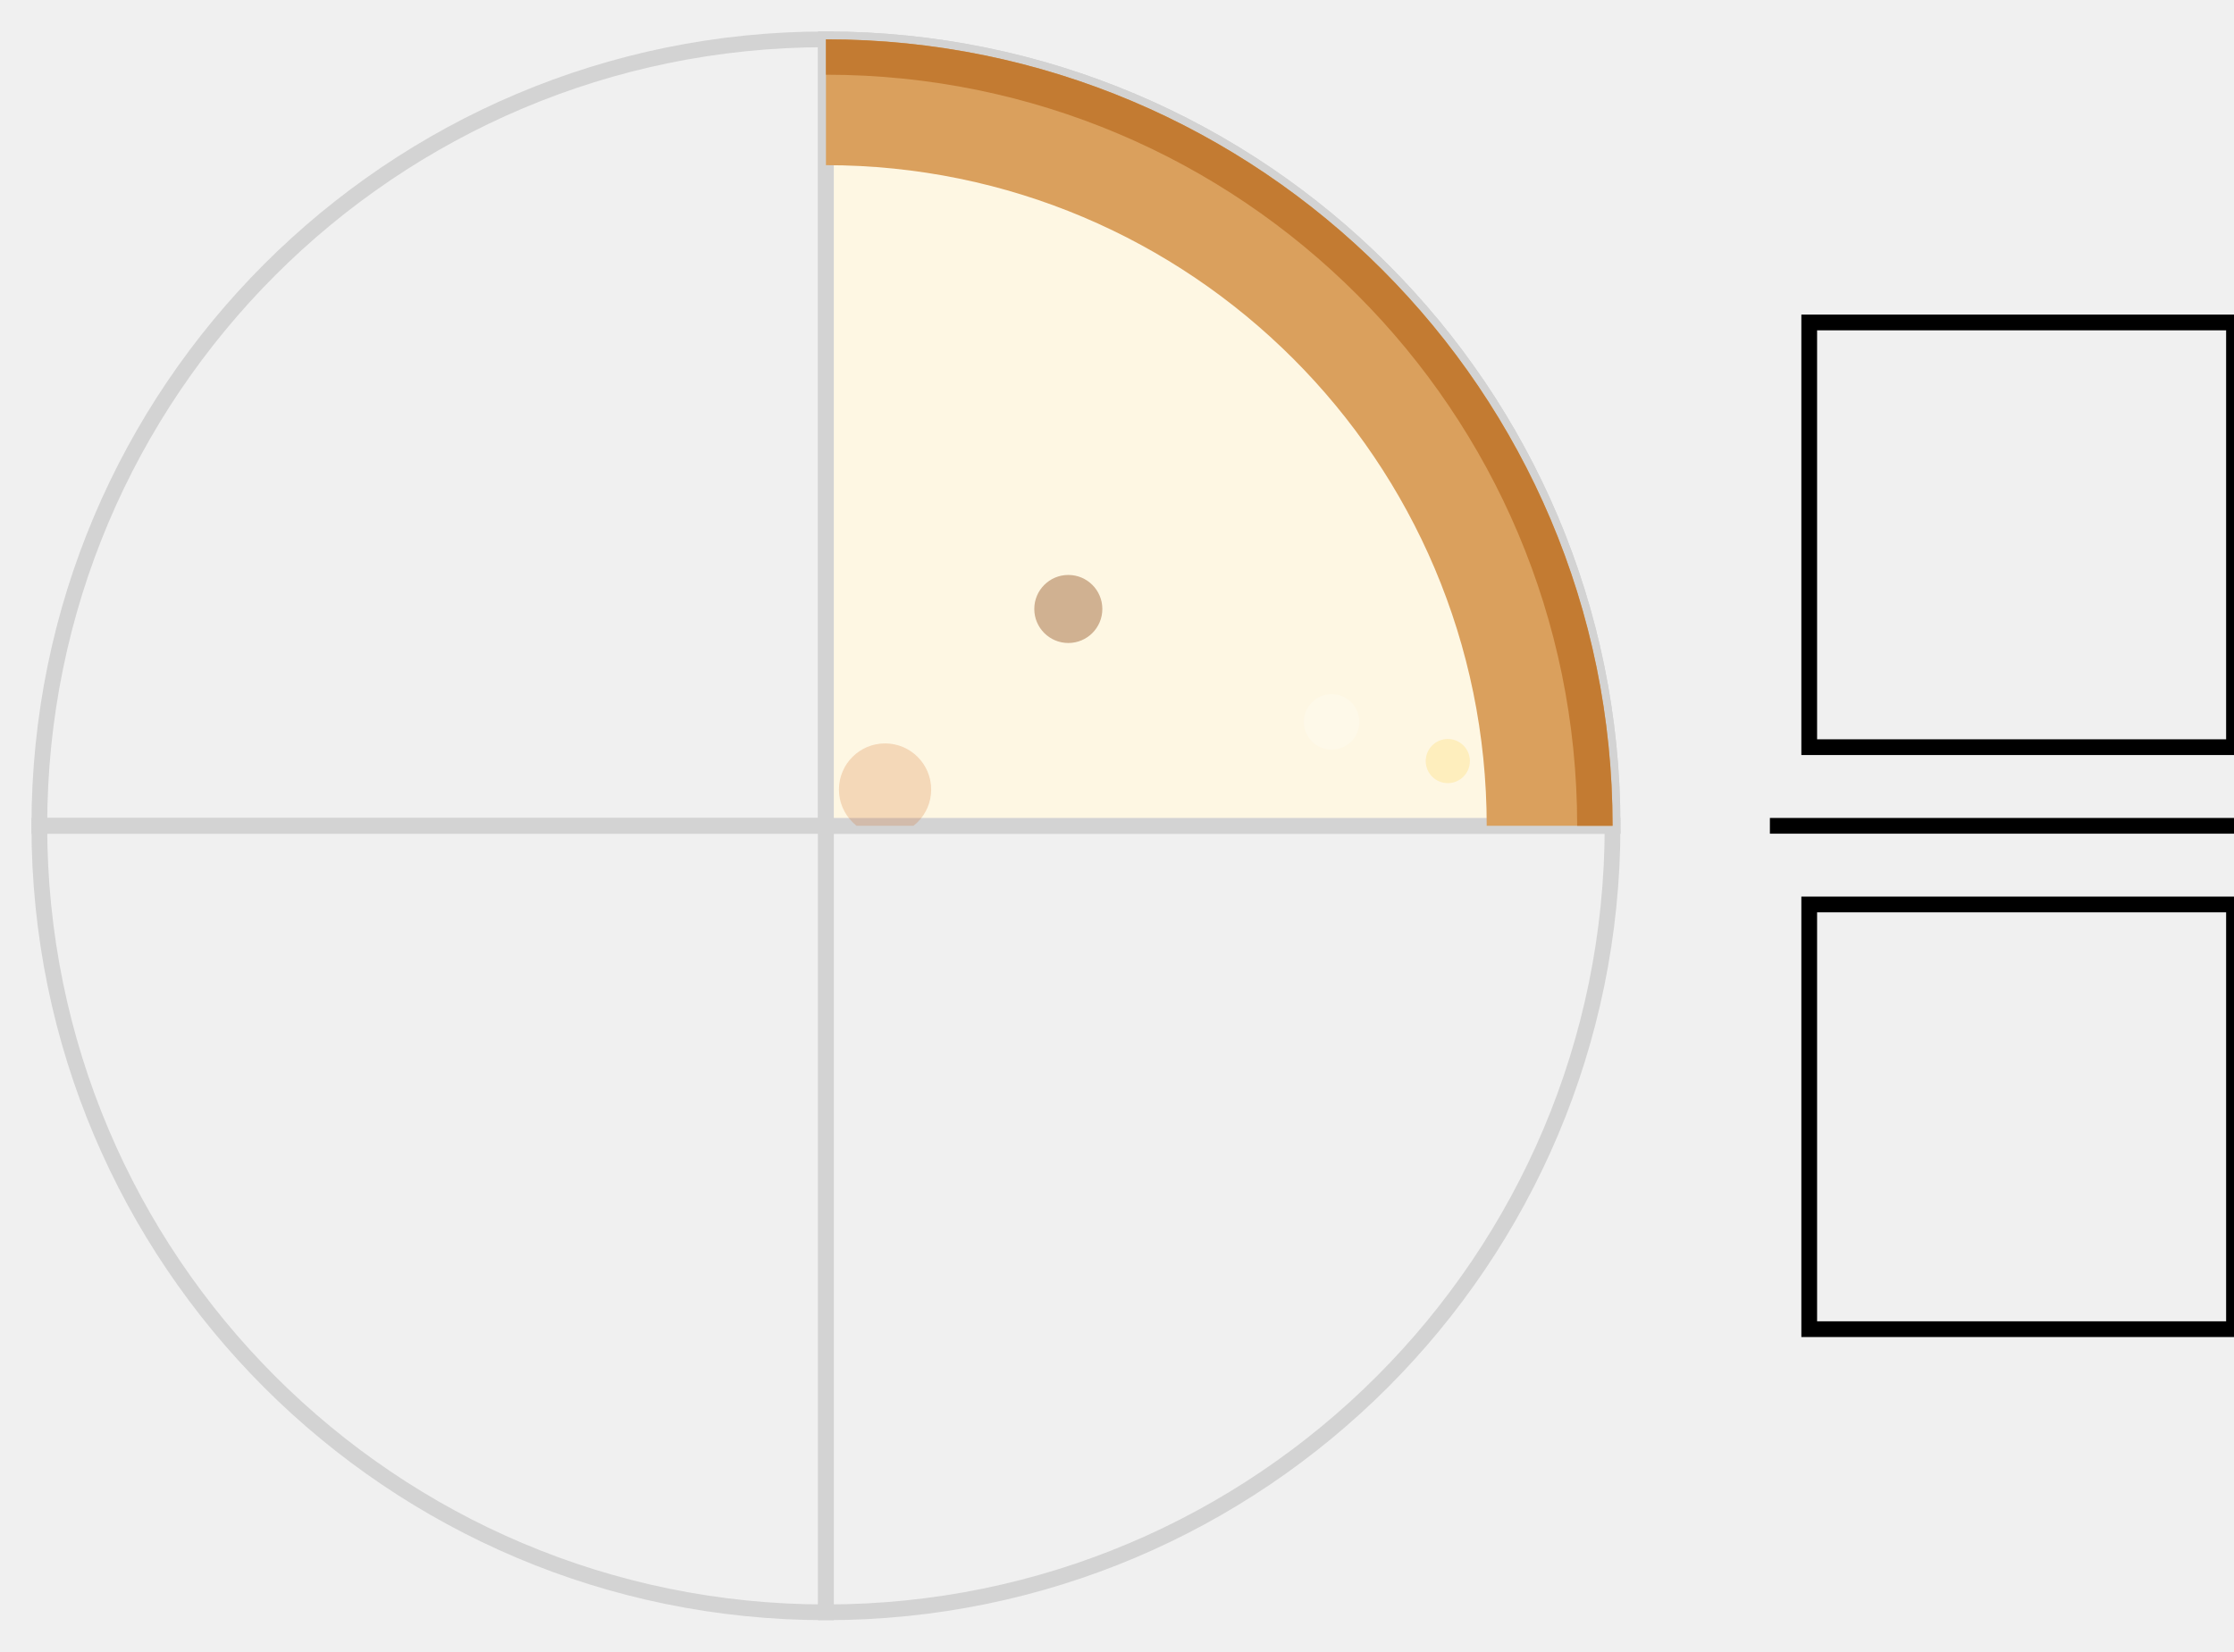
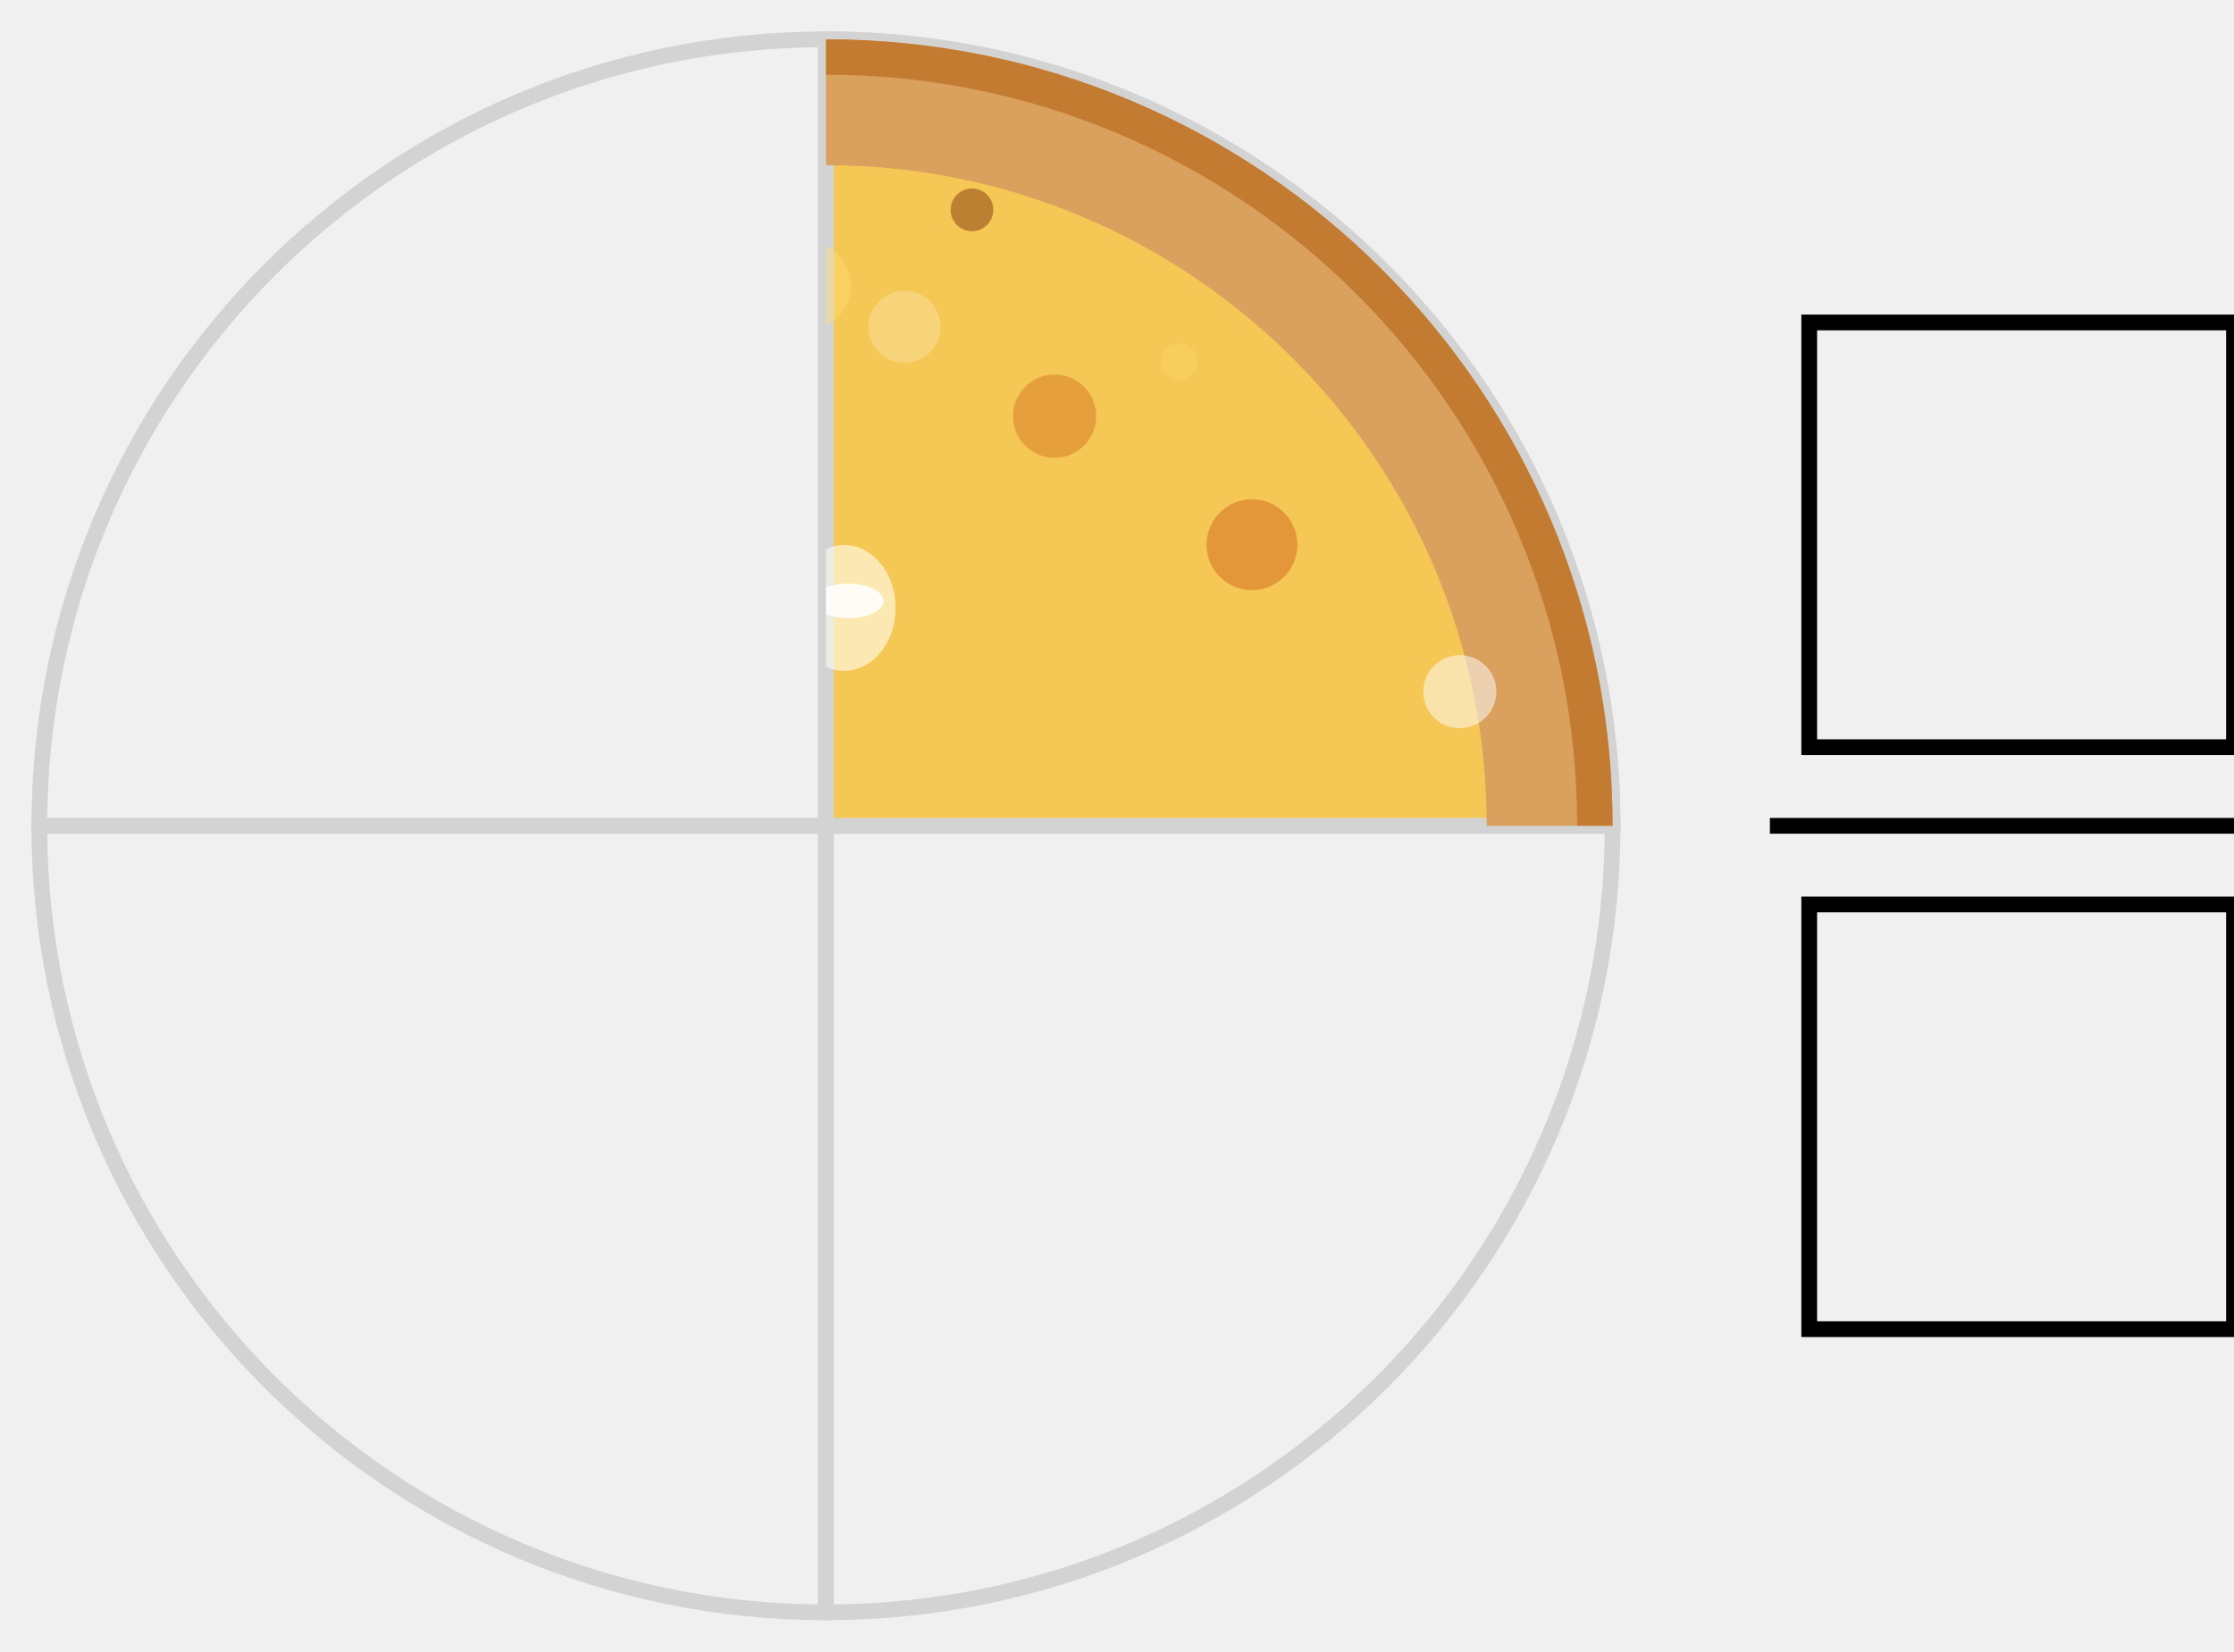
<svg xmlns="http://www.w3.org/2000/svg" xmlns:xlink="http://www.w3.org/1999/xlink" width="284.0" height="210" viewBox="0 0 284.0 210">
  <defs>
-     <clipPath id="clip-4511127872-4575376336">
+     <clipPath id="clip-4429453632-4468272080">
      <path d="M105.0,105.0 L105.0,5.0 A100,100,0,0,1,205.0,105.0 Z" fill="none" />
    </clipPath>
  </defs>
  <g>
    <path d="M105.0,105.0 L105.0,5.0 A100,100,0,0,1,205.0,105.0 Z" fill="none" stroke="lightgray" stroke-width="2" />
    <path d="M105.0,105.0 L205.0,105.0 A100,100,0,0,1,105.0,205.0 Z" fill="none" stroke="lightgray" stroke-width="2" />
    <path d="M105.0,105.0 L105.0,205.0 A100,100,0,0,1,5.0,105 Z" fill="none" stroke="lightgray" stroke-width="2" />
    <path d="M105.0,105.0 L5.0,105 A100,100,0,0,1,105,5.0 Z" fill="none" stroke="lightgray" stroke-width="2" />
-     <path d="M105.0,105.0 L105.0,5.0 A100,100,0,0,1,205.0,105.0 Z" fill="#FEF7E3" stroke="lightgray" stroke-width="2" />
-     <use xlink:href="#clip-4511127872-4575376336" />
-     <g clip-path="url(#clip-4511127872-4575376336)">
+     <path d="M105.0,105.0 L105.0,5.0 A100,100,0,0,1,205.0,105.0 Z" fill="#F5C754" stroke="lightgray" stroke-width="2" />
+     <use xlink:href="#clip-4429453632-4468272080" />
+     <g clip-path="url(#clip-4429453632-4468272080)">
      <circle cx="105.0" cy="105.0" r="92" stroke="#DAA05D" stroke-width="16" fill="none" />
      <circle cx="105.0" cy="105.0" r="98" stroke="#C37B32" stroke-width="5" fill="none" />
-       <circle cx="70.157" cy="153.092" r="4.097" fill="#FFDE75" fill-opacity="0.527" />
-       <circle cx="36.542" cy="117.444" r="3.588" fill="#FFFFFF" fill-opacity="0.472" />
-       <circle cx="89.407" cy="172.898" r="4.919" fill="#FFFFFF" fill-opacity="0.333" />
-       <circle cx="87.786" cy="24.281" r="2.22" fill="#FFFFFF" fill-opacity="0.35" />
-       <circle cx="169.285" cy="91.788" r="3.524" fill="#FFFFFF" fill-opacity="0.217" />
-       <circle cx="171.064" cy="113.213" r="5.185" fill="#FFFFFF" fill-opacity="0.331" />
-       <circle cx="121.975" cy="153.983" r="2.968" fill="#FFFFFF" fill-opacity="0.55" />
-       <circle cx="103.417" cy="151.888" r="3.187" fill="#8B4513" fill-opacity="0.589" />
-       <circle cx="112.515" cy="100.385" r="5.862" fill="#D2691E" fill-opacity="0.218" />
-       <circle cx="184.054" cy="96.767" r="2.807" fill="#FFDE75" fill-opacity="0.345" />
-       <circle cx="100.662" cy="85.923" r="4.21" fill="#FFFFFF" fill-opacity="0.31" />
-       <circle cx="135.811" cy="77.429" r="4.326" fill="#8B4513" fill-opacity="0.393" />
-       <circle cx="107.74" cy="160.829" r="5.017" fill="#FFFFFF" fill-opacity="0.307" />
-       <circle cx="24.03" cy="101.979" r="5.935" fill="#8B4513" fill-opacity="0.368" />
-       <circle cx="79.363" cy="56.212" r="2.846" fill="#FFFFFF" fill-opacity="0.562" />
-       <circle cx="74.803" cy="168.39" r="5.761" fill="#FFFFFF" fill-opacity="0.95" stroke="#FAF0E6" stroke-width="1.5" />
-       <circle cx="31.978" cy="92.318" r="10.836" fill="#FFFFFF" fill-opacity="0.95" stroke="#FAF0E6" stroke-width="1.5" />
-       <circle cx="69.199" cy="172.772" r="5.206" fill="#FFFFFF" fill-opacity="0.95" stroke="#FAF0E6" stroke-width="1.5" />
-       <circle cx="74.623" cy="55.131" r="9.746" fill="#FFFFFF" fill-opacity="0.95" stroke="#FAF0E6" stroke-width="1.5" />
-       <circle cx="94.195" cy="127.052" r="10.021" fill="#FFFFFF" fill-opacity="0.95" stroke="#FAF0E6" stroke-width="1.5" />
-       <circle cx="36.416" cy="86.802" r="9.254" fill="#FFFFFF" fill-opacity="0.95" stroke="#FAF0E6" stroke-width="1.5" />
+       <circle cx="102.505" cy="36.341" r="5.654" fill="#FFDE75" fill-opacity="0.436" />
+       <circle cx="149.908" cy="45.962" r="2.341" fill="#FFDE75" fill-opacity="0.249" />
+       <circle cx="41.756" cy="155.322" r="2.751" fill="#D2691E" fill-opacity="0.293" />
+       <circle cx="156.095" cy="135.711" r="4.822" fill="#D2691E" fill-opacity="0.306" />
+       <circle cx="123.562" cy="26.679" r="2.714" fill="#8B4513" fill-opacity="0.541" />
+       <circle cx="68.391" cy="181.418" r="2.348" fill="#FFFFFF" fill-opacity="0.56" />
+       <circle cx="114.987" cy="41.551" r="4.589" fill="#FFFFFF" fill-opacity="0.224" />
+       <circle cx="143.067" cy="110.574" r="4.939" fill="#D2691E" fill-opacity="0.488" />
+       <circle cx="56.088" cy="131.194" r="2.221" fill="#8B4513" fill-opacity="0.488" />
+       <circle cx="134.066" cy="52.918" r="5.292" fill="#D2691E" fill-opacity="0.42" />
+       <circle cx="88.666" cy="186.448" r="5.726" fill="#8B4513" fill-opacity="0.547" />
+       <circle cx="159.158" cy="69.256" r="5.774" fill="#D2691E" fill-opacity="0.514" />
+       <circle cx="92.443" cy="171.911" r="5.689" fill="#D2691E" fill-opacity="0.445" />
+       <circle cx="68.496" cy="174.272" r="3.817" fill="#D2691E" fill-opacity="0.36" />
+       <circle cx="185.581" cy="87.944" r="4.645" fill="#FFFFFF" fill-opacity="0.507" />
+       <ellipse cx="41.388" cy="131.715" rx="9.704" ry="8.343" fill="#FFFDF0" fill-opacity="0.6" />
+       <ellipse cx="41.25" cy="131.179" rx="4.709" ry="2.694" fill="#FFFFFF" fill-opacity="0.85" />
+       <ellipse cx="107.314" cy="77.294" rx="6.55" ry="8.001" fill="#FFFDF0" fill-opacity="0.6" />
+       <ellipse cx="107.831" cy="76.399" rx="4.486" ry="2.203" fill="#FFFFFF" fill-opacity="0.85" />
+       <ellipse cx="75.693" cy="50.507" rx="7.555" ry="4.337" fill="#FFFDF0" fill-opacity="0.6" />
+       <ellipse cx="76.034" cy="49.521" rx="4.78" ry="2.486" fill="#FFFFFF" fill-opacity="0.85" />
    </g>
    <rect x="230.0" y="41.0" width="54.0" height="54.0" fill="none" stroke="black" stroke-width="2" />
    <rect x="230.0" y="115.0" width="54.0" height="54.0" fill="none" stroke="black" stroke-width="2" />
    <path d="M225.0,105.0 L289.0,105.0" stroke="black" stroke-width="2" />
  </g>
</svg>
